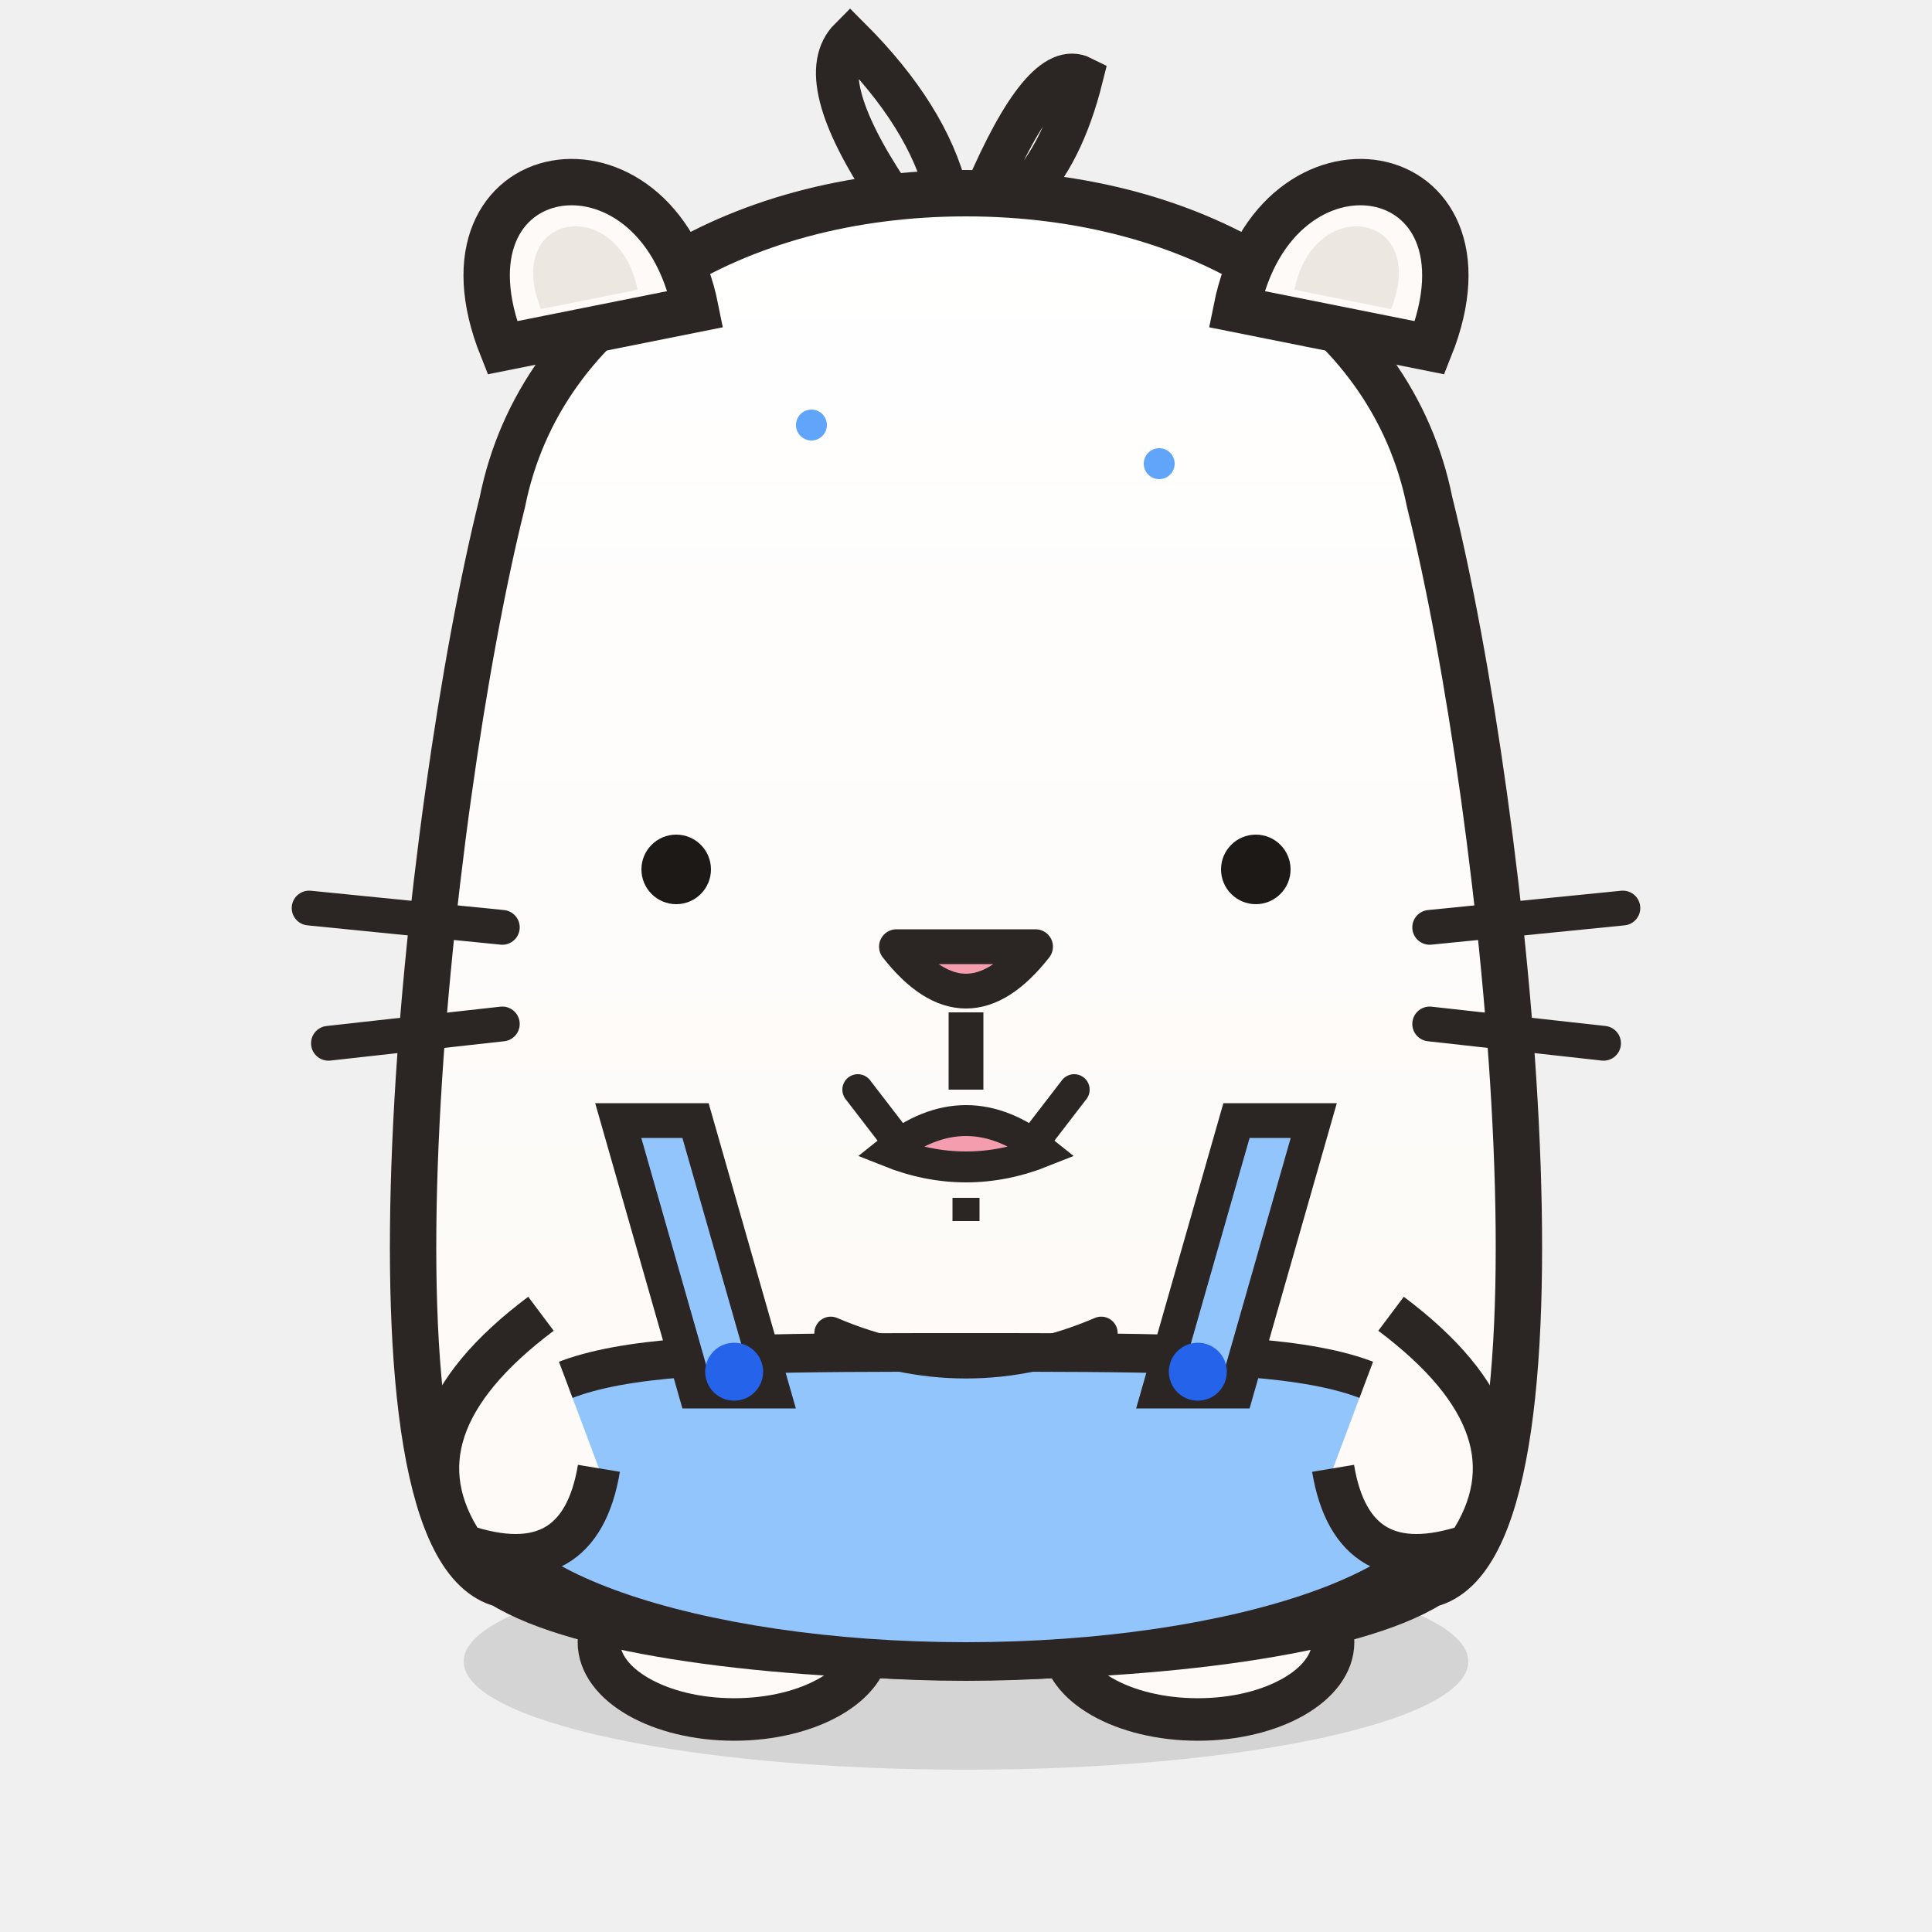
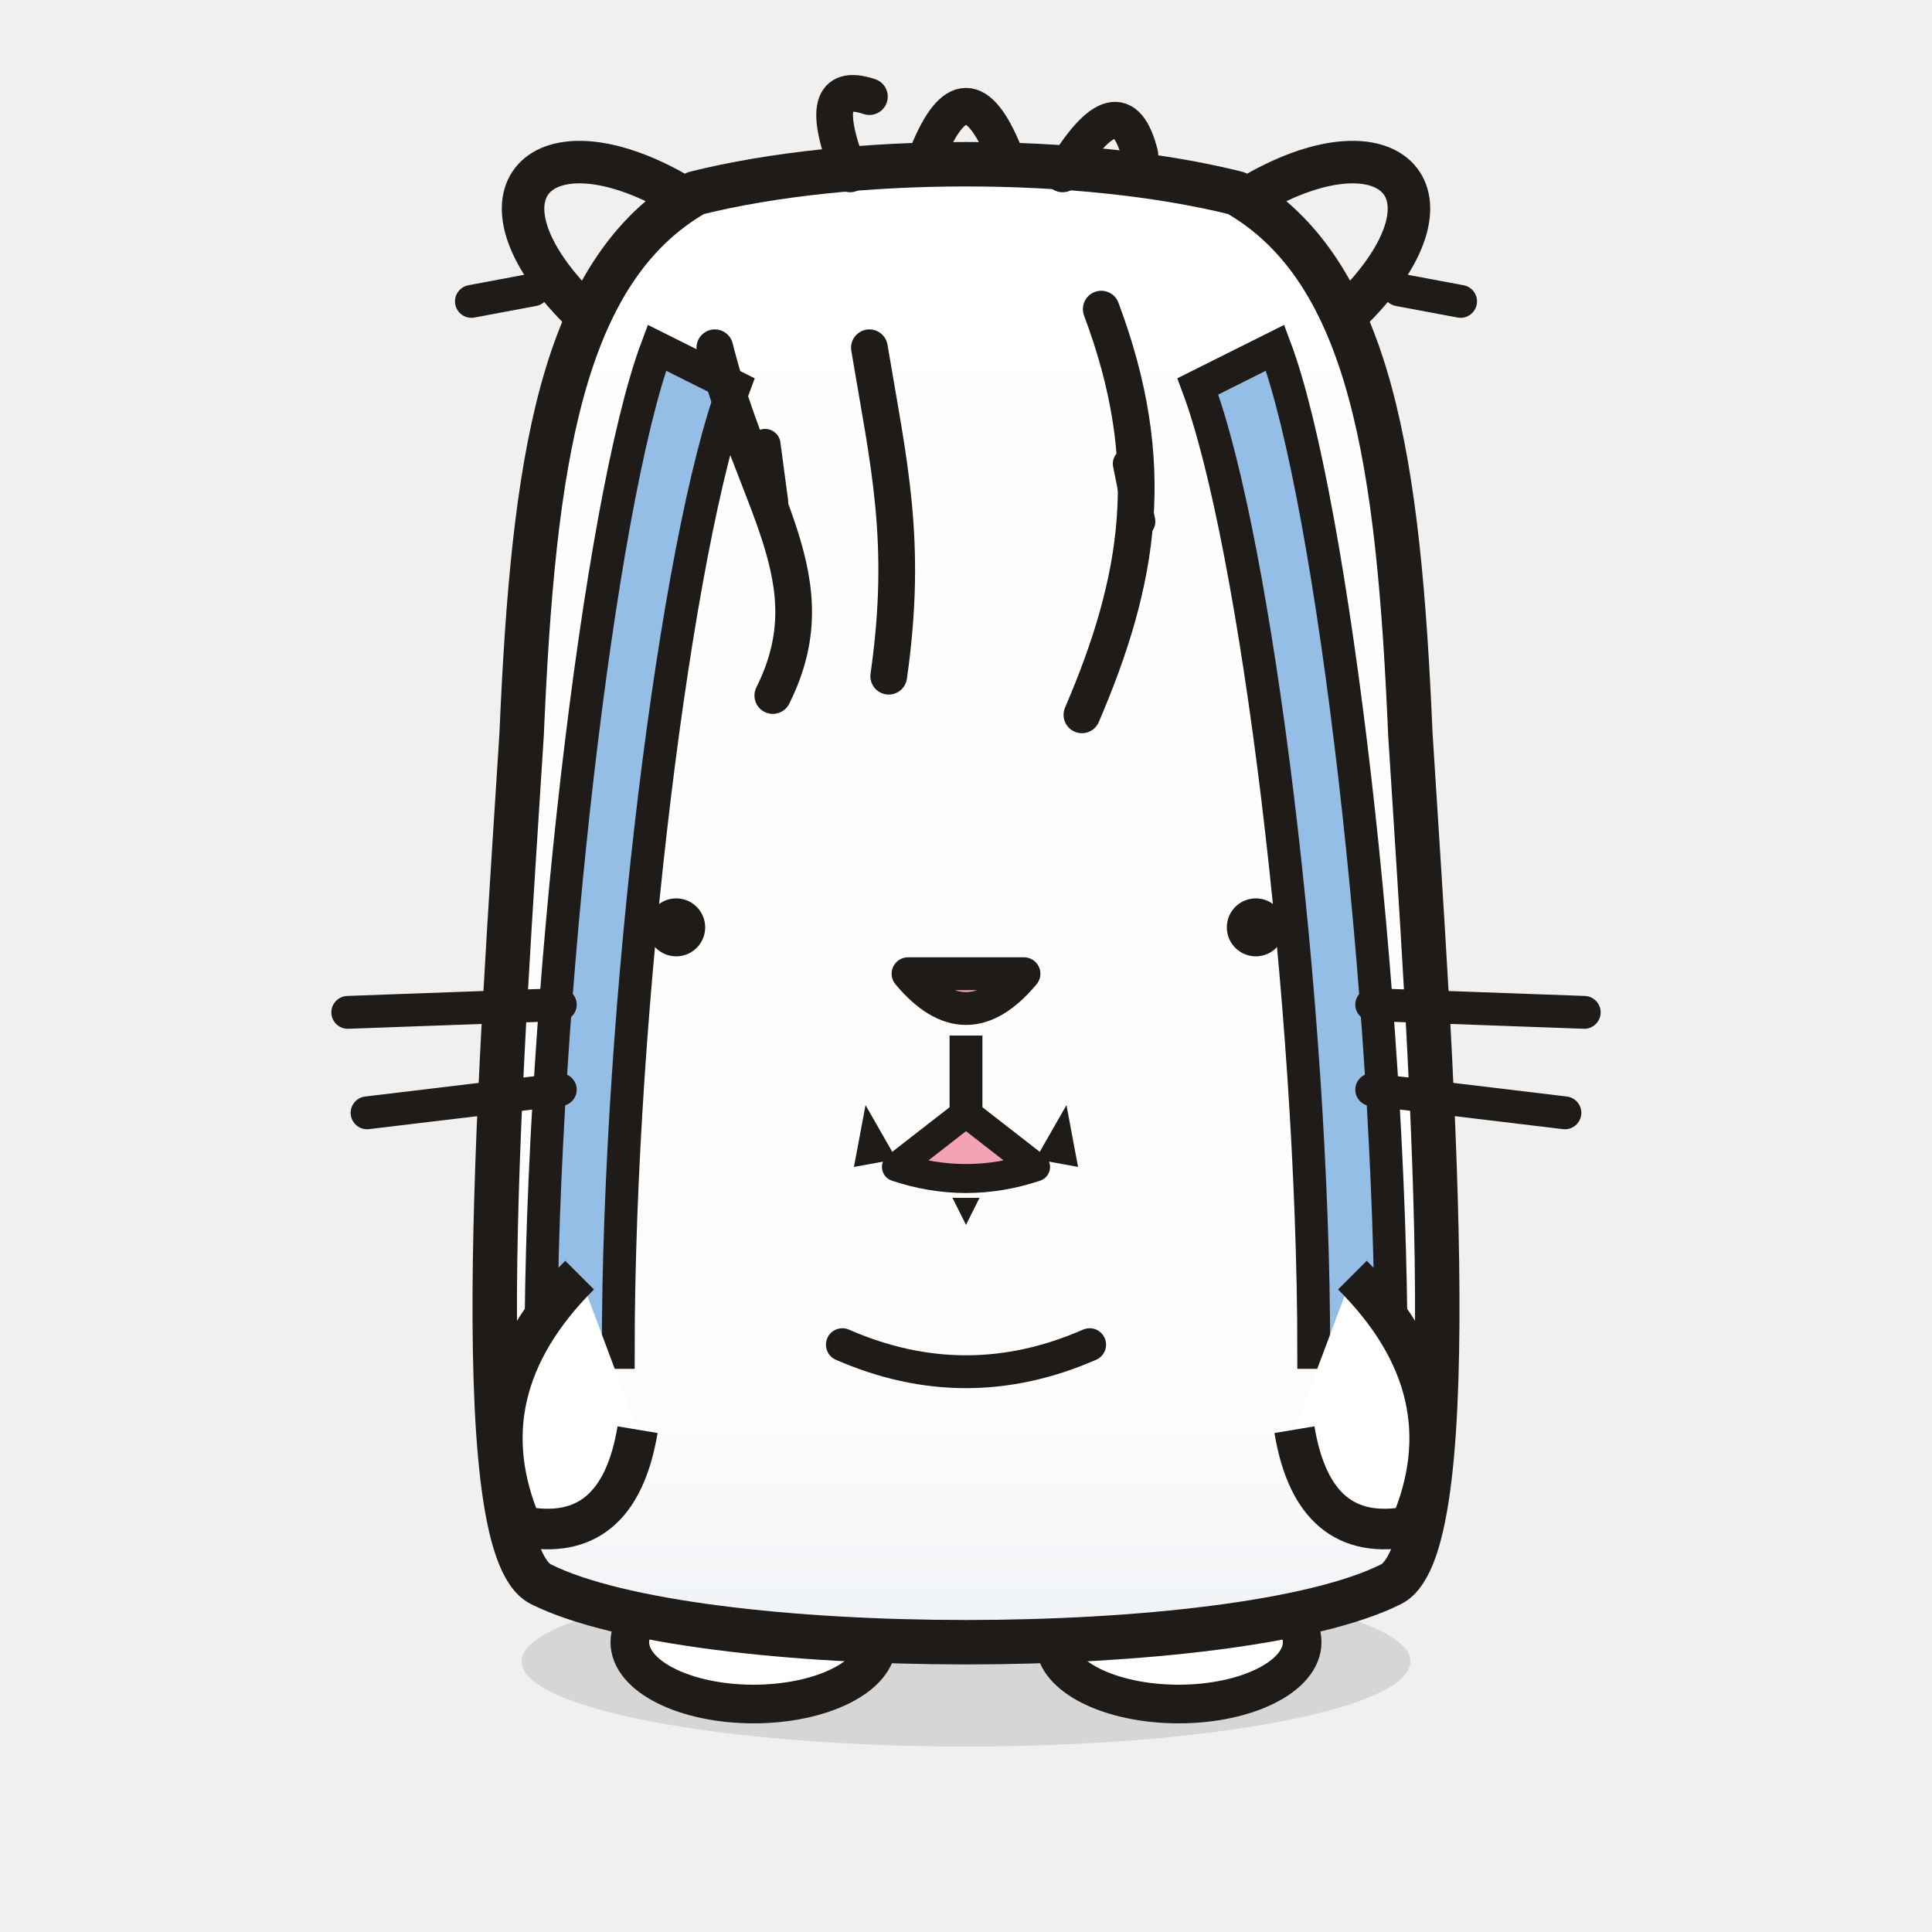
<svg xmlns="http://www.w3.org/2000/svg" viewBox="-25 -25 50 50">
  <defs>
-     <linearGradient id="body-grad" x1="0" y1="0" x2="0" y2="1">
+     <linearGradient id="fur-grad" x1="0" y1="0" x2="0" y2="1">
      <stop offset="0%" stop-color="#FFFFFF" />
-       <stop offset="80%" stop-color="#FDFAF7" />
-       <stop offset="100%" stop-color="#ECE7E1" />
+       <stop offset="85%" stop-color="#FCFCFD" />
+       <stop offset="100%" stop-color="#EFF2F5" />
    </linearGradient>
    <linearGradient id="cookie-grad" x1="0" y1="0" x2="1" y2="1">
      <stop offset="0%" stop-color="#FEF08A" />
      <stop offset="50%" stop-color="#FCD34D" />
      <stop offset="100%" stop-color="#F59E0B" />
    </linearGradient>
-     <linearGradient id="bubble-grad" x1="0" y1="0" x2="1" y2="1">
-       <stop offset="0%" stop-color="rgba(255,255,255,0.85)" />
-       <stop offset="40%" stop-color="rgba(186,230,253,0.55)" />
-       <stop offset="100%" stop-color="rgba(125,211,252,0.75)" />
-     </linearGradient>
+     <radialGradient id="bubble-grad" cx="35%" cy="35%" r="65%">
+       <stop offset="0%" stop-color="rgba(255,255,255,0.9)" />
+       <stop offset="40%" stop-color="rgba(186,230,253,0.6)" />
+       <stop offset="100%" stop-color="rgba(56,189,248,0.7)" />
+     </radialGradient>
  </defs>
  <g id="shadow-js" style="transform-origin: 0px 18px">
-     <ellipse cx="0" cy="18" rx="13" ry="2.8" fill="rgba(0,0,0,0.12)" />
+     <ellipse cx="0" cy="18" rx="11.5" ry="2.2" fill="rgba(0,0,0,0.11)" />
  </g>
  <g id="body-js" style="transform-origin: 0px 16px">
    <g id="feet">
-       <ellipse id="foot-left" cx="-6" cy="17.5" rx="3.5" ry="2" fill="#FDFAF7" stroke="#2B2523" stroke-width="1.1" />
-       <ellipse id="foot-right" cx="6" cy="17.5" rx="3.5" ry="2" fill="#FDFAF7" stroke="#2B2523" stroke-width="1.1" />
+       <ellipse id="foot-left" cx="-5.5" cy="17.5" rx="3.2" ry="1.6" fill="#FFFFFF" stroke="#1E1B18" stroke-width="1.0" />
+       <ellipse id="foot-right" cx="5.5" cy="17.5" rx="3.2" ry="1.6" fill="#FFFFFF" stroke="#1E1B18" stroke-width="1.0" />
    </g>
    <g id="torso">
-       <path id="body-shape" d="         M -12,16          C -16,15 -14,-4 -12,-12         C -11,-17 -6,-20 0,-20         C 6,-20 11,-17 12,-12         C 14,-4 16,15 12,16         C 8,18.5 -8,18.5 -12,16 Z" fill="url(#body-grad)" stroke="#2B2523" stroke-width="1.2" stroke-linejoin="round" />
+       <path id="body-shape" d="         M -11,16         C -13,15 -12,2 -11.5,-6         C -11.2,-13 -10.5,-18 -7,-20         C -3,-21 3,-21 7,-20         C 10.5,-18 11.2,-13 11.5,-6         C 12,2 13,15 11,16         C 7,18 -7,18 -11,16 Z" fill="url(#fur-grad)" stroke="#1E1B18" stroke-width="1.15" stroke-linejoin="round" />
    </g>
-     <g id="overalls">
-       <path d="M -12.5,13.5 C -13,16 -7,18 0,18 C 7,18 13,16 12.5,13.5 C 12,10 9,10 0,10 C -9,10 -12,10 -12.5,13.5 Z" fill="#93C5FD" stroke="#2B2523" stroke-width="1.0" />
-       <path d="M -9,4 L -7,11 L -5,11 L -7,4 Z" fill="#93C5FD" stroke="#2B2523" stroke-width="0.9" />
-       <circle cx="-6" cy="10.5" r="0.75" fill="#2563EB" />
-       <path d="M 9,4 L 7,11 L 5,11 L 7,4 Z" fill="#93C5FD" stroke="#2B2523" stroke-width="0.9" />
-       <circle cx="6" cy="10.5" r="0.75" fill="#2563EB" />
+     <g id="straps">
+       <path d="M -11,10 C -11,1 -9.5,-12 -8,-16 L -6,-15 C -7.5,-11 -9,1 -9,10 Z" fill="#95BEE6" stroke="#1E1B18" stroke-width="0.85" />
+       <path d="M 11,10 C 11,1 9.5,-12 8,-16 L 6,-15 C 7.5,-11 9,1 9,10 Z" fill="#95BEE6" stroke="#1E1B18" stroke-width="0.85" />
    </g>
-     <g id="ears">
-       <g id="ear-left" style="transform-origin: -10px -18px">
-         <path d="M -12,-16 C -14,-21 -8,-22 -7,-17 Z" fill="#FDFAF7" stroke="#2B2523" stroke-width="1.2" />
-         <path d="M -11,-17 C -12,-19.5 -9,-20 -8.5,-17.5" fill="#ECE7E1" />
-       </g>
-       <g id="ear-right" style="transform-origin: 10px -18px">
-         <path d="M 12,-16 C 14,-21 8,-22 7,-17 Z" fill="#FDFAF7" stroke="#2B2523" stroke-width="1.2" />
-         <path d="M 11,-17 C 12,-19.5 9,-20 8.5,-17.5" fill="#ECE7E1" />
-       </g>
+     <g id="ears-and-spikes">
+       <path d="M -10,-17 C -13,-20 -11,-22 -7.5,-20" fill="none" stroke="#1E1B18" stroke-width="1.1" stroke-linecap="round" />
+       <line x1="-11.2" y1="-17.5" x2="-12.8" y2="-17.2" stroke="#1E1B18" stroke-width="0.85" stroke-linecap="round" />
+       <path d="M 10,-17 C 13,-20 11,-22 7.5,-20" fill="none" stroke="#1E1B18" stroke-width="1.1" stroke-linecap="round" />
+       <line x1="11.2" y1="-17.5" x2="12.8" y2="-17.2" stroke="#1E1B18" stroke-width="0.85" stroke-linecap="round" />
+       <path d="M -3,-20.5 Q -4,-23 -2.5,-22.5" fill="none" stroke="#1E1B18" stroke-width="0.95" stroke-linecap="round" />
+       <path d="M -1,-21 Q 0,-23.5 1,-21" fill="none" stroke="#1E1B18" stroke-width="0.95" stroke-linecap="round" />
+       <path d="M 2.5,-20.5 Q 4,-23 4.5,-21" fill="none" stroke="#1E1B18" stroke-width="0.95" stroke-linecap="round" />
    </g>
-     <g id="head-tufts">
-       <path d="M -2,-20 Q -4,-23 -3,-24 Q -1,-22 -0.5,-20" fill="none" stroke="#2B2523" stroke-width="1.1" stroke-linecap="round" />
-       <path d="M 0.5,-20 Q 2,-23.5 3,-23 Q 2.5,-21 1.5,-20" fill="none" stroke="#2B2523" stroke-width="1.1" stroke-linecap="round" />
-       <circle cx="-4" cy="-14" r="0.4" fill="#60A5FA" />
-       <circle cx="5" cy="-13" r="0.4" fill="#60A5FA" />
+     <g id="forehead-bangs">
+       <path d="M -6.5,-16 C -5.5,-12 -3.5,-10 -5,-7" fill="none" stroke="#1E1B18" stroke-width="0.95" stroke-linecap="round" />
+       <path d="M -2.5,-16 C -2,-13 -1.5,-11 -2,-7.5" fill="none" stroke="#1E1B18" stroke-width="0.95" stroke-linecap="round" />
+       <path d="M 3.5,-17 C 5,-13 4.5,-10 3,-6.5" fill="none" stroke="#1E1B18" stroke-width="0.95" stroke-linecap="round" />
+       <line x1="-5.2" y1="-13.5" x2="-5" y2="-12" stroke="#1E1B18" stroke-width="0.8" stroke-linecap="round" />
+       <line x1="4.2" y1="-13" x2="4.5" y2="-11.5" stroke="#1E1B18" stroke-width="0.8" stroke-linecap="round" />
    </g>
-     <g id="eyes-js" style="transform-origin: 0px -2.5px">
-       <circle id="eye-left" cx="-7.5" cy="-2.5" r="0.9" fill="#1C1917" />
-       <circle id="eye-right" cx="7.5" cy="-2.5" r="0.9" fill="#1C1917" />
+     <g id="eyes-js" style="transform-origin: 0px -1px">
+       <circle id="eye-left" cx="-7.5" cy="-1" r="0.75" fill="#1E1B18" />
+       <circle id="eye-right" cx="7.5" cy="-1" r="0.75" fill="#1E1B18" />
    </g>
-     <g id="face-details">
-       <line x1="-12" y1="-1" x2="-17" y2="-1.5" stroke="#2B2523" stroke-width="0.9" stroke-linecap="round" />
-       <line x1="-12" y1="1.5" x2="-16.5" y2="2" stroke="#2B2523" stroke-width="0.9" stroke-linecap="round" />
-       <line x1="12" y1="-1" x2="17" y2="-1.5" stroke="#2B2523" stroke-width="0.9" stroke-linecap="round" />
-       <line x1="12" y1="1.5" x2="16.5" y2="2" stroke="#2B2523" stroke-width="0.9" stroke-linecap="round" />
-       <path id="nose" d="M -1.8,-0.5 L 1.8,-0.5 Q 0,1.8 -1.8,-0.5 Z" fill="#F49DAE" stroke="#2B2523" stroke-width="0.9" stroke-linejoin="round" />
-       <line x1="0" y1="1.2" x2="0" y2="3.2" stroke="#2B2523" stroke-width="0.9" />
-       <path id="mouth" d="M -2,4.8 Q 0,3.2 2,4.8 Q 0,5.6 -2,4.8 Z" fill="#F49DAE" stroke="#2B2523" stroke-width="0.8" />
-       <line x1="-2.8" y1="3.2" x2="-1.8" y2="4.5" stroke="#2B2523" stroke-width="0.8" stroke-linecap="round" />
-       <line x1="2.8" y1="3.2" x2="1.8" y2="4.5" stroke="#2B2523" stroke-width="0.8" stroke-linecap="round" />
-       <line x1="0" y1="6.0" x2="0" y2="6.6" stroke="#2B2523" stroke-width="0.7" />
-       <path id="double-chin" d="M -3.5,9.5 Q 0,11 3.5,9.5" fill="none" stroke="#2B2523" stroke-width="0.85" stroke-linecap="round" />
+     <g id="face-features">
+       <line x1="-10.5" y1="1" x2="-16" y2="1.2" stroke="#1E1B18" stroke-width="0.85" stroke-linecap="round" />
+       <line x1="-10.5" y1="3.2" x2="-15.5" y2="3.8" stroke="#1E1B18" stroke-width="0.85" stroke-linecap="round" />
+       <line x1="10.5" y1="1" x2="16" y2="1.2" stroke="#1E1B18" stroke-width="0.85" stroke-linecap="round" />
+       <line x1="10.5" y1="3.2" x2="15.5" y2="3.8" stroke="#1E1B18" stroke-width="0.85" stroke-linecap="round" />
+       <path d="M -1.5,0.2 L 1.5,0.2 Q 0,2.0 -1.5,0.2 Z" fill="#F4A3B4" stroke="#1E1B18" stroke-width="0.85" stroke-linejoin="round" />
+       <line x1="0" y1="1.8" x2="0" y2="3.8" stroke="#1E1B18" stroke-width="0.85" />
+       <path d="M -1.8,5.2 L 0,3.8 L 1.8,5.2 Q 0,5.8 -1.8,5.2 Z" fill="#F4A3B4" stroke="#1E1B18" stroke-width="0.75" stroke-linejoin="round" />
+       <polygon points="-2.6,3.6 -1.8,5.0 -2.9,5.2" fill="#1E1B18" />
+       <polygon points="2.6,3.6 1.8,5.0 2.9,5.2" fill="#1E1B18" />
+       <polygon points="-0.35,6.0 0.35,6.0 0,6.7" fill="#1E1B18" />
+       <path d="M -3.2,9.8 Q 0,11.2 3.2,9.8" fill="none" stroke="#1E1B18" stroke-width="0.85" stroke-linecap="round" />
    </g>
    <g id="arms">
-       <g id="arm-left" style="transform-origin: -11px 9px">
-         <path d="M -11,9 Q -15,12 -13,15 Q -10,16 -9.5,13" fill="#FDFAF7" stroke="#2B2523" stroke-width="1.1" />
+       <g id="arm-left" style="transform-origin: -10px 8px">
+         <path d="M -10,8 Q -13,11 -11.5,14.5 Q -9,15 -8.5,12" fill="#FFFFFF" stroke="#1E1B18" stroke-width="1.05" />
      </g>
-       <g id="arm-right" style="transform-origin: 11px 9px">
-         <path d="M 11,9 Q 15,12 13,15 Q 10,16 9.5,13" fill="#FDFAF7" stroke="#2B2523" stroke-width="1.1" />
+       <g id="arm-right" style="transform-origin: 10px 8px">
+         <path d="M 10,8 Q 13,11 11.5,14.5 Q 9,15 8.5,12" fill="#FFFFFF" stroke="#1E1B18" stroke-width="1.05" />
      </g>
    </g>
  </g>
</svg>
